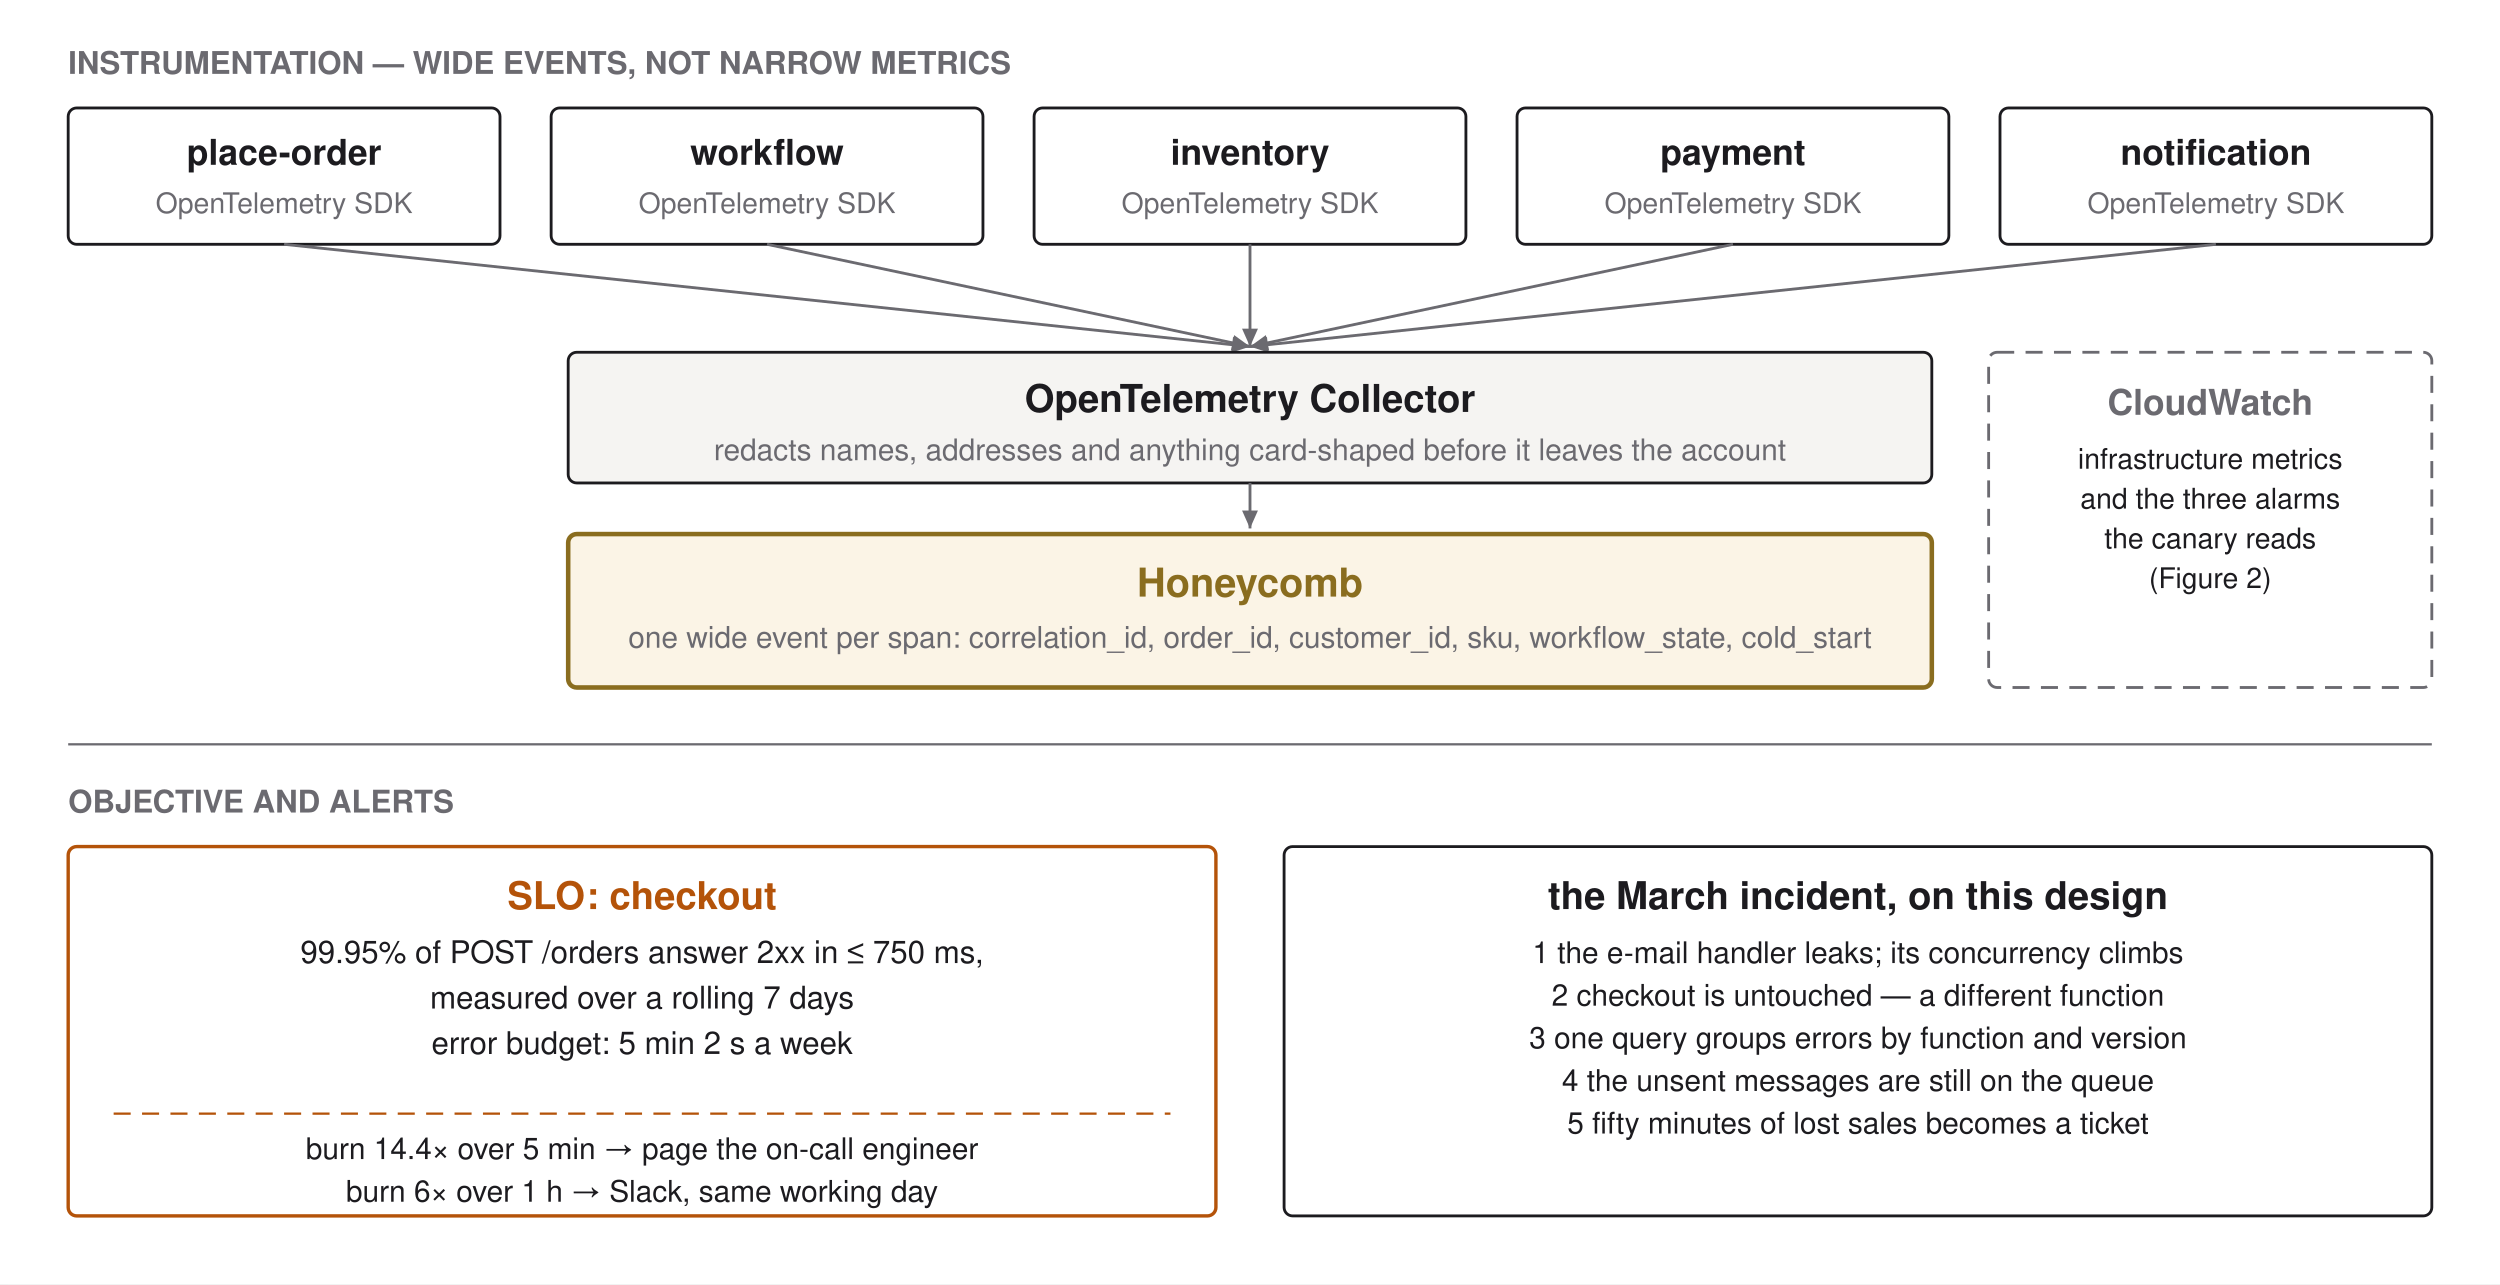
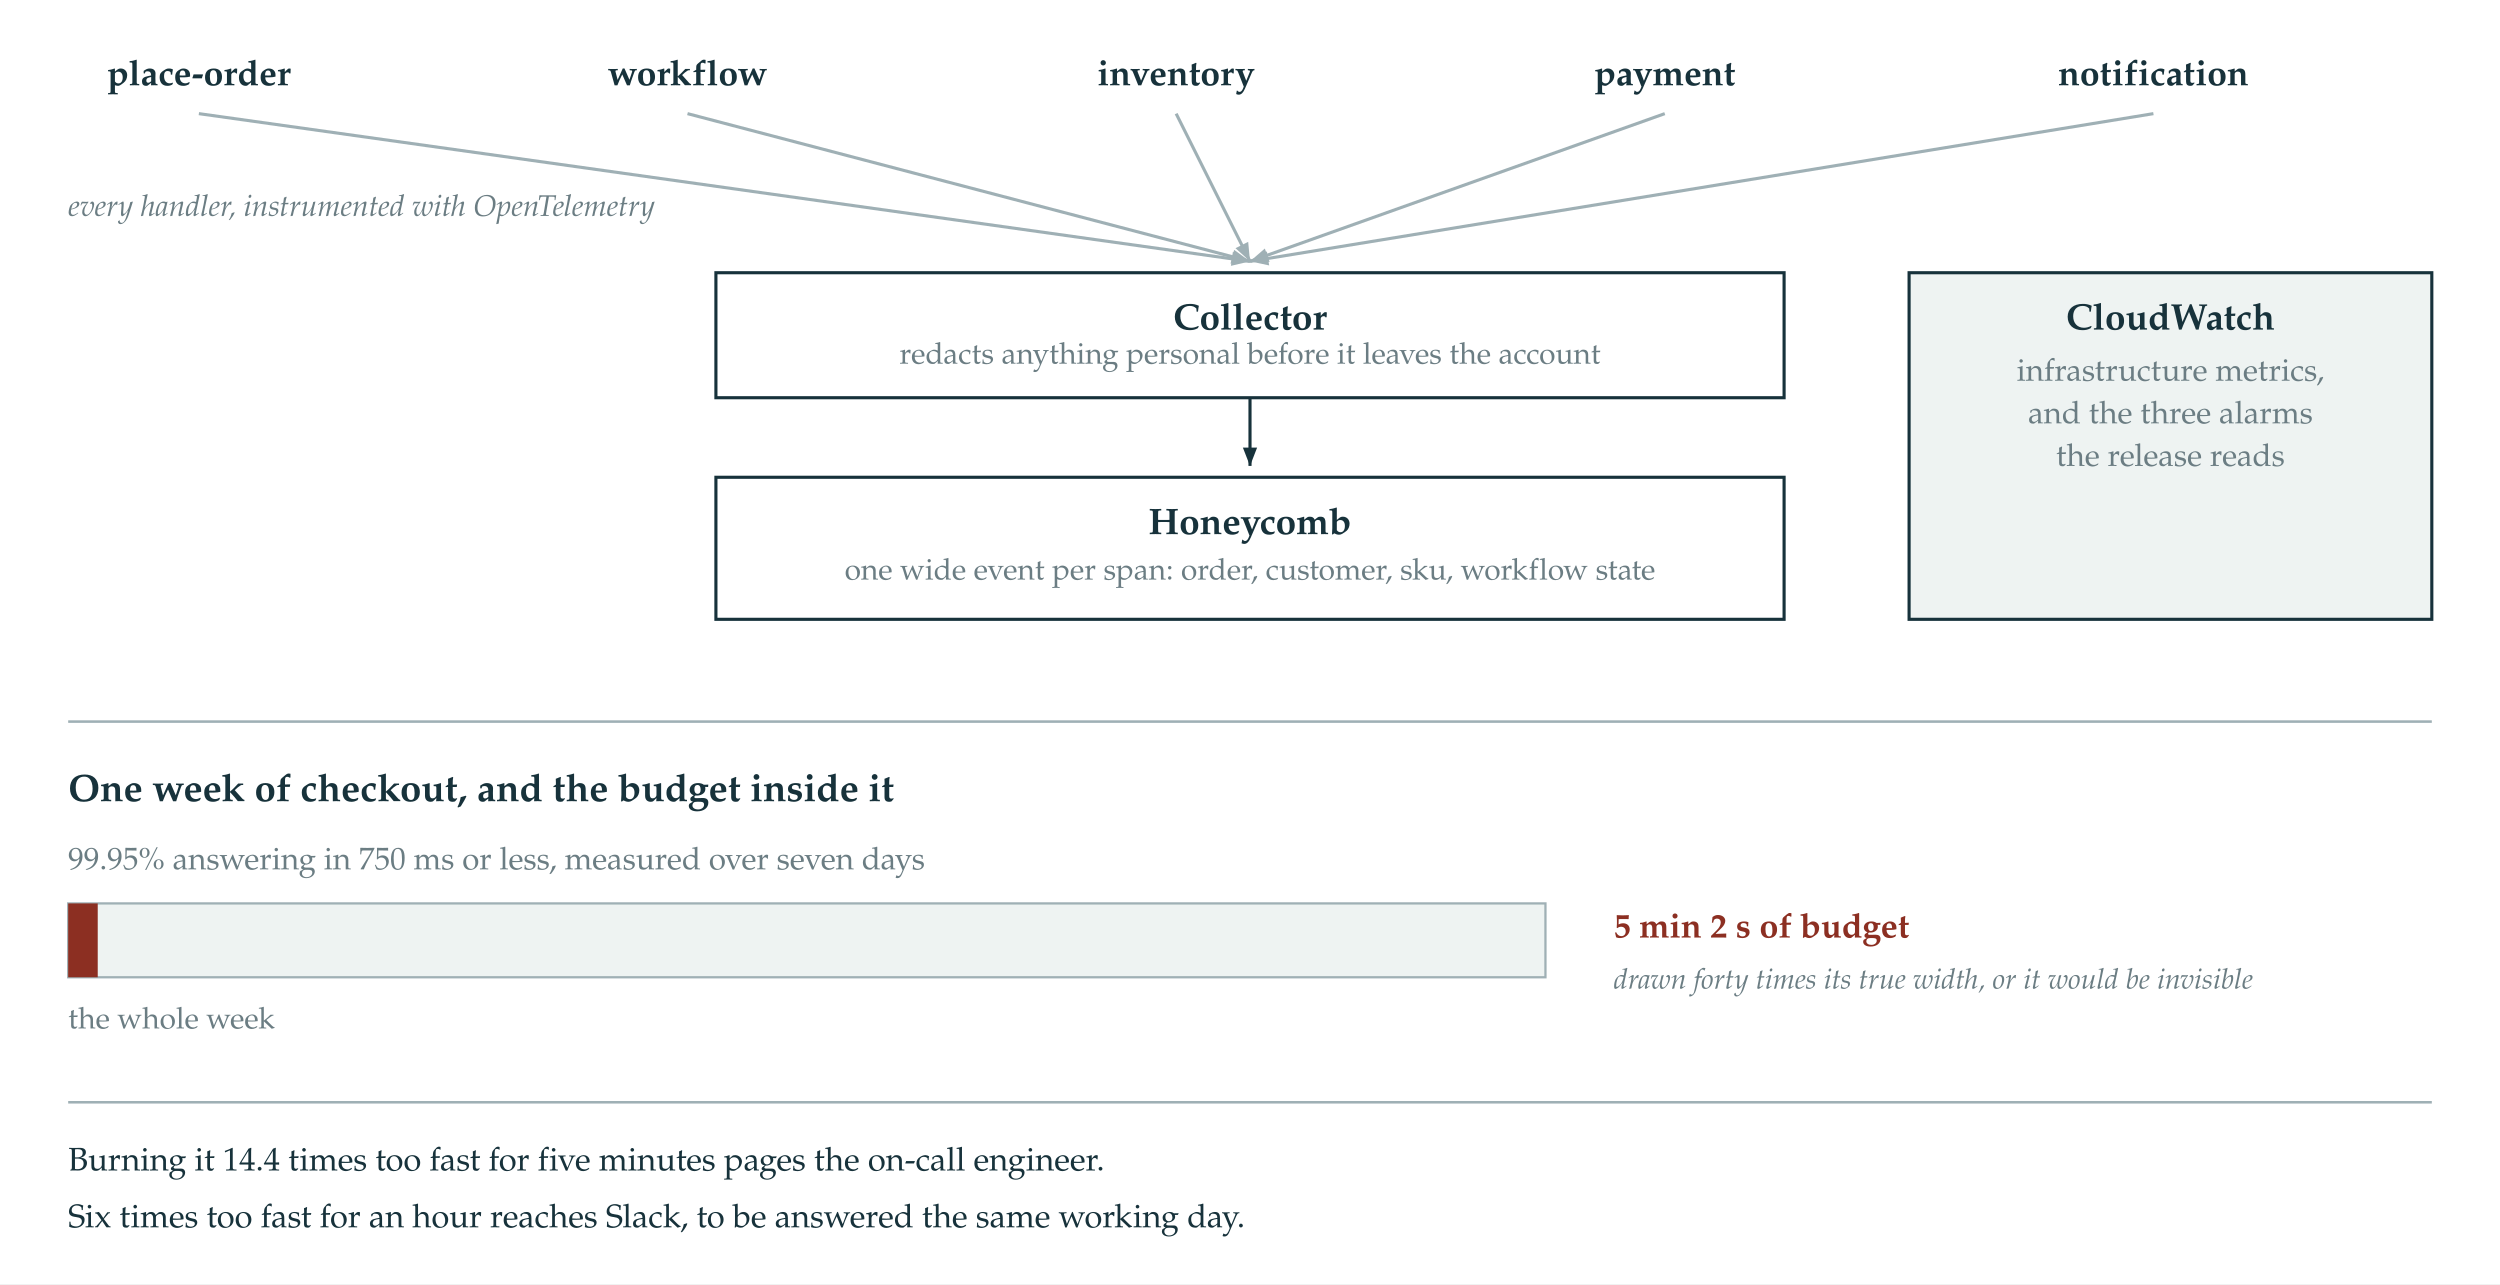
- <svg xmlns="http://www.w3.org/2000/svg" width="880" height="452" viewBox="0 0 880 452" font-family="Helvetica, Arial, sans-serif">
+ <svg xmlns="http://www.w3.org/2000/svg" width="880" height="452" viewBox="0 0 880 452" font-family="Optima, Palatino, serif">
  <defs>
-     <marker id="arrow-ink" viewBox="0 0 10 10" refX="9" refY="5" markerWidth="7" markerHeight="7" orient="auto-start-reverse">
-       <path d="M0,1 L9,5 L0,9 z" fill="#1c1b1f" />
+     <marker id="a-ink" viewBox="0 0 10 10" refX="9" refY="5" markerWidth="6.5" markerHeight="6.5" orient="auto-start-reverse">
+       <path d="M0,1.5 L9,5 L0,8.5 z" fill="#17323b" />
    </marker>
-     <marker id="arrow-grey" viewBox="0 0 10 10" refX="9" refY="5" markerWidth="7" markerHeight="7" orient="auto-start-reverse">
-       <path d="M0,1 L9,5 L0,9 z" fill="#6b6a70" />
+     <marker id="a-rule" viewBox="0 0 10 10" refX="9" refY="5" markerWidth="6.5" markerHeight="6.5" orient="auto-start-reverse">
+       <path d="M0,1.5 L9,5 L0,8.5 z" fill="#9fb0b5" />
    </marker>
-     <marker id="arrow-accent" viewBox="0 0 10 10" refX="9" refY="5" markerWidth="7" markerHeight="7" orient="auto-start-reverse">
-       <path d="M0,1 L9,5 L0,9 z" fill="#b45309" />
+     <marker id="a-quiet" viewBox="0 0 10 10" refX="9" refY="5" markerWidth="6.5" markerHeight="6.5" orient="auto-start-reverse">
+       <path d="M0,1.5 L9,5 L0,8.5 z" fill="#6b7d83" />
    </marker>
-     <marker id="arrow-amber" viewBox="0 0 10 10" refX="9" refY="5" markerWidth="7" markerHeight="7" orient="auto-start-reverse">
-       <path d="M0,1 L9,5 L0,9 z" fill="#8a6d1f" />
+     <marker id="a-commit" viewBox="0 0 10 10" refX="9" refY="5" markerWidth="6.5" markerHeight="6.5" orient="auto-start-reverse">
+       <path d="M0,1.5 L9,5 L0,8.5 z" fill="#0e6e58" />
    </marker>
-     <marker id="arrow-blue" viewBox="0 0 10 10" refX="9" refY="5" markerWidth="7" markerHeight="7" orient="auto-start-reverse">
-       <path d="M0,1 L9,5 L0,9 z" fill="#4338ca" />
-     </marker>
-     <marker id="arrow-green" viewBox="0 0 10 10" refX="9" refY="5" markerWidth="7" markerHeight="7" orient="auto-start-reverse">
-       <path d="M0,1 L9,5 L0,9 z" fill="#15635a" />
+     <marker id="a-undo" viewBox="0 0 10 10" refX="9" refY="5" markerWidth="6.5" markerHeight="6.5" orient="auto-start-reverse">
+       <path d="M0,1.5 L9,5 L0,8.5 z" fill="#8c2f22" />
    </marker>
  </defs>
  <rect width="880" height="452" fill="white" />
-   <rect x="0" y="0" width="880" height="452" rx="3" fill="#ffffff" stroke="#ffffff" stroke-width="0" />
-   <text x="24" y="26" font-size="11" text-anchor="start" fill="#6b6a70" font-weight="bold">INSTRUMENTATION — WIDE EVENTS, NOT NARROW METRICS</text>
-   <rect x="24" y="38" width="152" height="48" rx="3" fill="#ffffff" stroke="#1c1b1f" stroke-width="1.0" />
-   <text x="100" y="58" font-size="12.5" text-anchor="middle" fill="#1c1b1f" font-weight="bold">place-order</text>
-   <text x="100" y="75" font-size="10" text-anchor="middle" fill="#6b6a70">OpenTelemetry SDK</text>
-   <line x1="100" y1="86" x2="440" y2="122" stroke="#6b6a70" stroke-width="1.0" marker-end="url(#arrow-grey)" />
-   <rect x="194" y="38" width="152" height="48" rx="3" fill="#ffffff" stroke="#1c1b1f" stroke-width="1.0" />
-   <text x="270" y="58" font-size="12.5" text-anchor="middle" fill="#1c1b1f" font-weight="bold">workflow</text>
-   <text x="270" y="75" font-size="10" text-anchor="middle" fill="#6b6a70">OpenTelemetry SDK</text>
-   <line x1="270" y1="86" x2="440" y2="122" stroke="#6b6a70" stroke-width="1.0" marker-end="url(#arrow-grey)" />
-   <rect x="364" y="38" width="152" height="48" rx="3" fill="#ffffff" stroke="#1c1b1f" stroke-width="1.0" />
-   <text x="440" y="58" font-size="12.5" text-anchor="middle" fill="#1c1b1f" font-weight="bold">inventory</text>
-   <text x="440" y="75" font-size="10" text-anchor="middle" fill="#6b6a70">OpenTelemetry SDK</text>
-   <line x1="440" y1="86" x2="440" y2="122" stroke="#6b6a70" stroke-width="1.0" marker-end="url(#arrow-grey)" />
-   <rect x="534" y="38" width="152" height="48" rx="3" fill="#ffffff" stroke="#1c1b1f" stroke-width="1.0" />
-   <text x="610" y="58" font-size="12.5" text-anchor="middle" fill="#1c1b1f" font-weight="bold">payment</text>
-   <text x="610" y="75" font-size="10" text-anchor="middle" fill="#6b6a70">OpenTelemetry SDK</text>
-   <line x1="610" y1="86" x2="440" y2="122" stroke="#6b6a70" stroke-width="1.0" marker-end="url(#arrow-grey)" />
-   <rect x="704" y="38" width="152" height="48" rx="3" fill="#ffffff" stroke="#1c1b1f" stroke-width="1.0" />
-   <text x="780" y="58" font-size="12.5" text-anchor="middle" fill="#1c1b1f" font-weight="bold">notification</text>
-   <text x="780" y="75" font-size="10" text-anchor="middle" fill="#6b6a70">OpenTelemetry SDK</text>
-   <line x1="780" y1="86" x2="440" y2="122" stroke="#6b6a70" stroke-width="1.0" marker-end="url(#arrow-grey)" />
-   <rect x="200" y="124" width="480" height="46" rx="3" fill="#f5f4f2" stroke="#1c1b1f" stroke-width="1.0" />
-   <text x="440" y="145" font-size="13.5" text-anchor="middle" fill="#1c1b1f" font-weight="bold">OpenTelemetry Collector</text>
-   <text x="440" y="162" font-size="10.5" text-anchor="middle" fill="#6b6a70">redacts names, addresses and anything card-shaped before it leaves the account</text>
-   <rect x="200" y="188" width="480" height="54" rx="3" fill="#fbf4e6" stroke="#8a6d1f" stroke-width="1.6" />
-   <text x="440" y="210" font-size="14" text-anchor="middle" fill="#8a6d1f" font-weight="bold">Honeycomb</text>
-   <text x="440" y="228" font-size="10.5" text-anchor="middle" fill="#6b6a70">one wide event per span: correlation_id, order_id, customer_id, sku, workflow_state, cold_start</text>
-   <line x1="440" y1="170" x2="440" y2="186" stroke="#6b6a70" stroke-width="1.0" marker-end="url(#arrow-grey)" />
-   <rect x="700" y="124" width="156" height="118" rx="3" fill="#ffffff" stroke="#6b6a70" stroke-width="1.0" stroke-dasharray="6 4" />
-   <text x="778" y="146" font-size="12.5" text-anchor="middle" fill="#6b6a70" font-weight="bold">CloudWatch</text>
-   <text x="778" y="165" font-size="10" text-anchor="middle" fill="#1c1b1f">infrastructure metrics</text>
-   <text x="778" y="179" font-size="10" text-anchor="middle" fill="#1c1b1f">and the three alarms</text>
-   <text x="778" y="193" font-size="10" text-anchor="middle" fill="#1c1b1f">the canary reads</text>
-   <text x="778" y="207" font-size="10" text-anchor="middle" fill="#1c1b1f">(Figure 2)</text>
-   <line x1="24" y1="262" x2="856" y2="262" stroke="#6b6a70" stroke-width="0.8" />
-   <text x="24" y="286" font-size="11" text-anchor="start" fill="#6b6a70" font-weight="bold">OBJECTIVE AND ALERTS</text>
-   <rect x="24" y="298" width="404" height="130" rx="3" fill="#ffffff" stroke="#b45309" stroke-width="1.2" />
-   <text x="226" y="320" font-size="13.5" text-anchor="middle" fill="#b45309" font-weight="bold">SLO: checkout</text>
-   <text x="226" y="339" font-size="11" text-anchor="middle" fill="#1c1b1f">99.95% of POST /orders answer 2xx in ≤ 750 ms,</text>
-   <text x="226" y="355" font-size="11" text-anchor="middle" fill="#1c1b1f">measured over a rolling 7 days</text>
-   <text x="226" y="371" font-size="11" text-anchor="middle" fill="#1c1b1f">error budget: 5 min 2 s a week</text>
-   <line x1="40" y1="392" x2="412" y2="392" stroke="#b45309" stroke-width="0.8" stroke-dasharray="6 4" />
-   <text x="226" y="408" font-size="10.5" text-anchor="middle" fill="#1c1b1f">burn 14.4× over 5 min → page the on-call engineer</text>
-   <text x="226" y="423" font-size="10.5" text-anchor="middle" fill="#1c1b1f">burn 6× over 1 h → Slack, same working day</text>
-   <rect x="452" y="298" width="404" height="130" rx="3" fill="#ffffff" stroke="#1c1b1f" stroke-width="1.0" />
-   <text x="654" y="320" font-size="13.5" text-anchor="middle" fill="#1c1b1f" font-weight="bold">the March incident, on this design</text>
-   <text x="654" y="339" font-size="10.5" text-anchor="middle" fill="#1c1b1f">1  the e-mail handler leaks; its concurrency climbs</text>
-   <text x="654" y="354" font-size="10.5" text-anchor="middle" fill="#1c1b1f">2  checkout is untouched — a different function</text>
-   <text x="654" y="369" font-size="10.5" text-anchor="middle" fill="#1c1b1f">3  one query groups errors by function and version</text>
-   <text x="654" y="384" font-size="10.5" text-anchor="middle" fill="#1c1b1f">4  the unsent messages are still on the queue</text>
-   <text x="654" y="399" font-size="10.5" text-anchor="middle" fill="#1c1b1f">5  fifty minutes of lost sales becomes a ticket</text>
+   <text x="70" y="30" font-size="12.5" text-anchor="middle" fill="#17323b" font-weight="600">place-order</text>
+   <line x1="70" y1="40" x2="440" y2="92" stroke="#9fb0b5" stroke-width="1.1" marker-end="url(#a-rule)" />
+   <text x="242" y="30" font-size="12.5" text-anchor="middle" fill="#17323b" font-weight="600">workflow</text>
+   <line x1="242" y1="40" x2="440" y2="92" stroke="#9fb0b5" stroke-width="1.1" marker-end="url(#a-rule)" />
+   <text x="414" y="30" font-size="12.5" text-anchor="middle" fill="#17323b" font-weight="600">inventory</text>
+   <line x1="414" y1="40" x2="440" y2="92" stroke="#9fb0b5" stroke-width="1.1" marker-end="url(#a-rule)" />
+   <text x="586" y="30" font-size="12.5" text-anchor="middle" fill="#17323b" font-weight="600">payment</text>
+   <line x1="586" y1="40" x2="440" y2="92" stroke="#9fb0b5" stroke-width="1.1" marker-end="url(#a-rule)" />
+   <text x="758" y="30" font-size="12.5" text-anchor="middle" fill="#17323b" font-weight="600">notification</text>
+   <line x1="758" y1="40" x2="440" y2="92" stroke="#9fb0b5" stroke-width="1.1" marker-end="url(#a-rule)" />
+   <text x="24" y="76" font-size="10.5" text-anchor="start" fill="#6b7d83" font-style="italic">every handler, instrumented with OpenTelemetry</text>
+   <rect x="252" y="96" width="376" height="44" fill="#ffffff" stroke="#17323b" stroke-width="1.1" />
+   <text x="440.0" y="116" font-size="13" text-anchor="middle" fill="#17323b" font-weight="600">Collector</text>
+   <text x="440" y="128" font-size="10.5" text-anchor="middle" fill="#6b7d83">redacts anything personal before it leaves the account</text>
+   <line x1="440" y1="140" x2="440" y2="164" stroke="#17323b" stroke-width="1.1" marker-end="url(#a-ink)" />
+   <rect x="252" y="168" width="376" height="50" fill="#ffffff" stroke="#17323b" stroke-width="1.1" />
+   <text x="440.0" y="188" font-size="13" text-anchor="middle" fill="#17323b" font-weight="600">Honeycomb</text>
+   <text x="440" y="204" font-size="10.5" text-anchor="middle" fill="#6b7d83">one wide event per span: order, customer, sku, workflow state</text>
+   <rect x="672" y="96" width="184" height="122" fill="#eef3f2" stroke="#17323b" stroke-width="1.1" />
+   <text x="764.0" y="116" font-size="13" text-anchor="middle" fill="#17323b" font-weight="600">CloudWatch</text>
+   <text x="764.0" y="134" font-size="11" text-anchor="middle" fill="#6b7d83">infrastructure metrics,</text>
+   <text x="764.0" y="149" font-size="11" text-anchor="middle" fill="#6b7d83">and the three alarms</text>
+   <text x="764.0" y="164" font-size="11" text-anchor="middle" fill="#6b7d83">the release reads</text>
+   <line x1="24" y1="254" x2="856" y2="254" stroke="#9fb0b5" stroke-width="0.9" />
+   <text x="24" y="282" font-size="13.5" text-anchor="start" fill="#17323b" font-weight="600">One week of checkout, and the budget inside it</text>
+   <text x="24" y="306" font-size="11" text-anchor="start" fill="#6b7d83">99.95% answering in 750 ms or less, measured over seven days</text>
+   <rect x="24" y="318" width="520" height="26" fill="#eef3f2" stroke="#9fb0b5" stroke-width="0.8" />
+   <rect x="24" y="318" width="10.4" height="26" fill="#8c2f22" />
+   <text x="24" y="362" font-size="10.5" text-anchor="start" fill="#6b7d83">the whole week</text>
+   <text x="568" y="330" font-size="12" text-anchor="start" fill="#8c2f22" font-weight="600">5 min 2 s of budget</text>
+   <text x="568" y="348" font-size="10" text-anchor="start" fill="#6b7d83" font-style="italic">drawn forty times its true width, or it would be invisible</text>
+   <line x1="24" y1="388" x2="856" y2="388" stroke="#9fb0b5" stroke-width="0.9" />
+   <text x="24" y="412" font-size="11.5" text-anchor="start" fill="#17323b">Burning it 14.4 times too fast for five minutes pages the on-call engineer.</text>
+   <text x="24" y="432" font-size="11.5" text-anchor="start" fill="#17323b">Six times too fast for an hour reaches Slack, to be answered the same working day.</text>
</svg>
